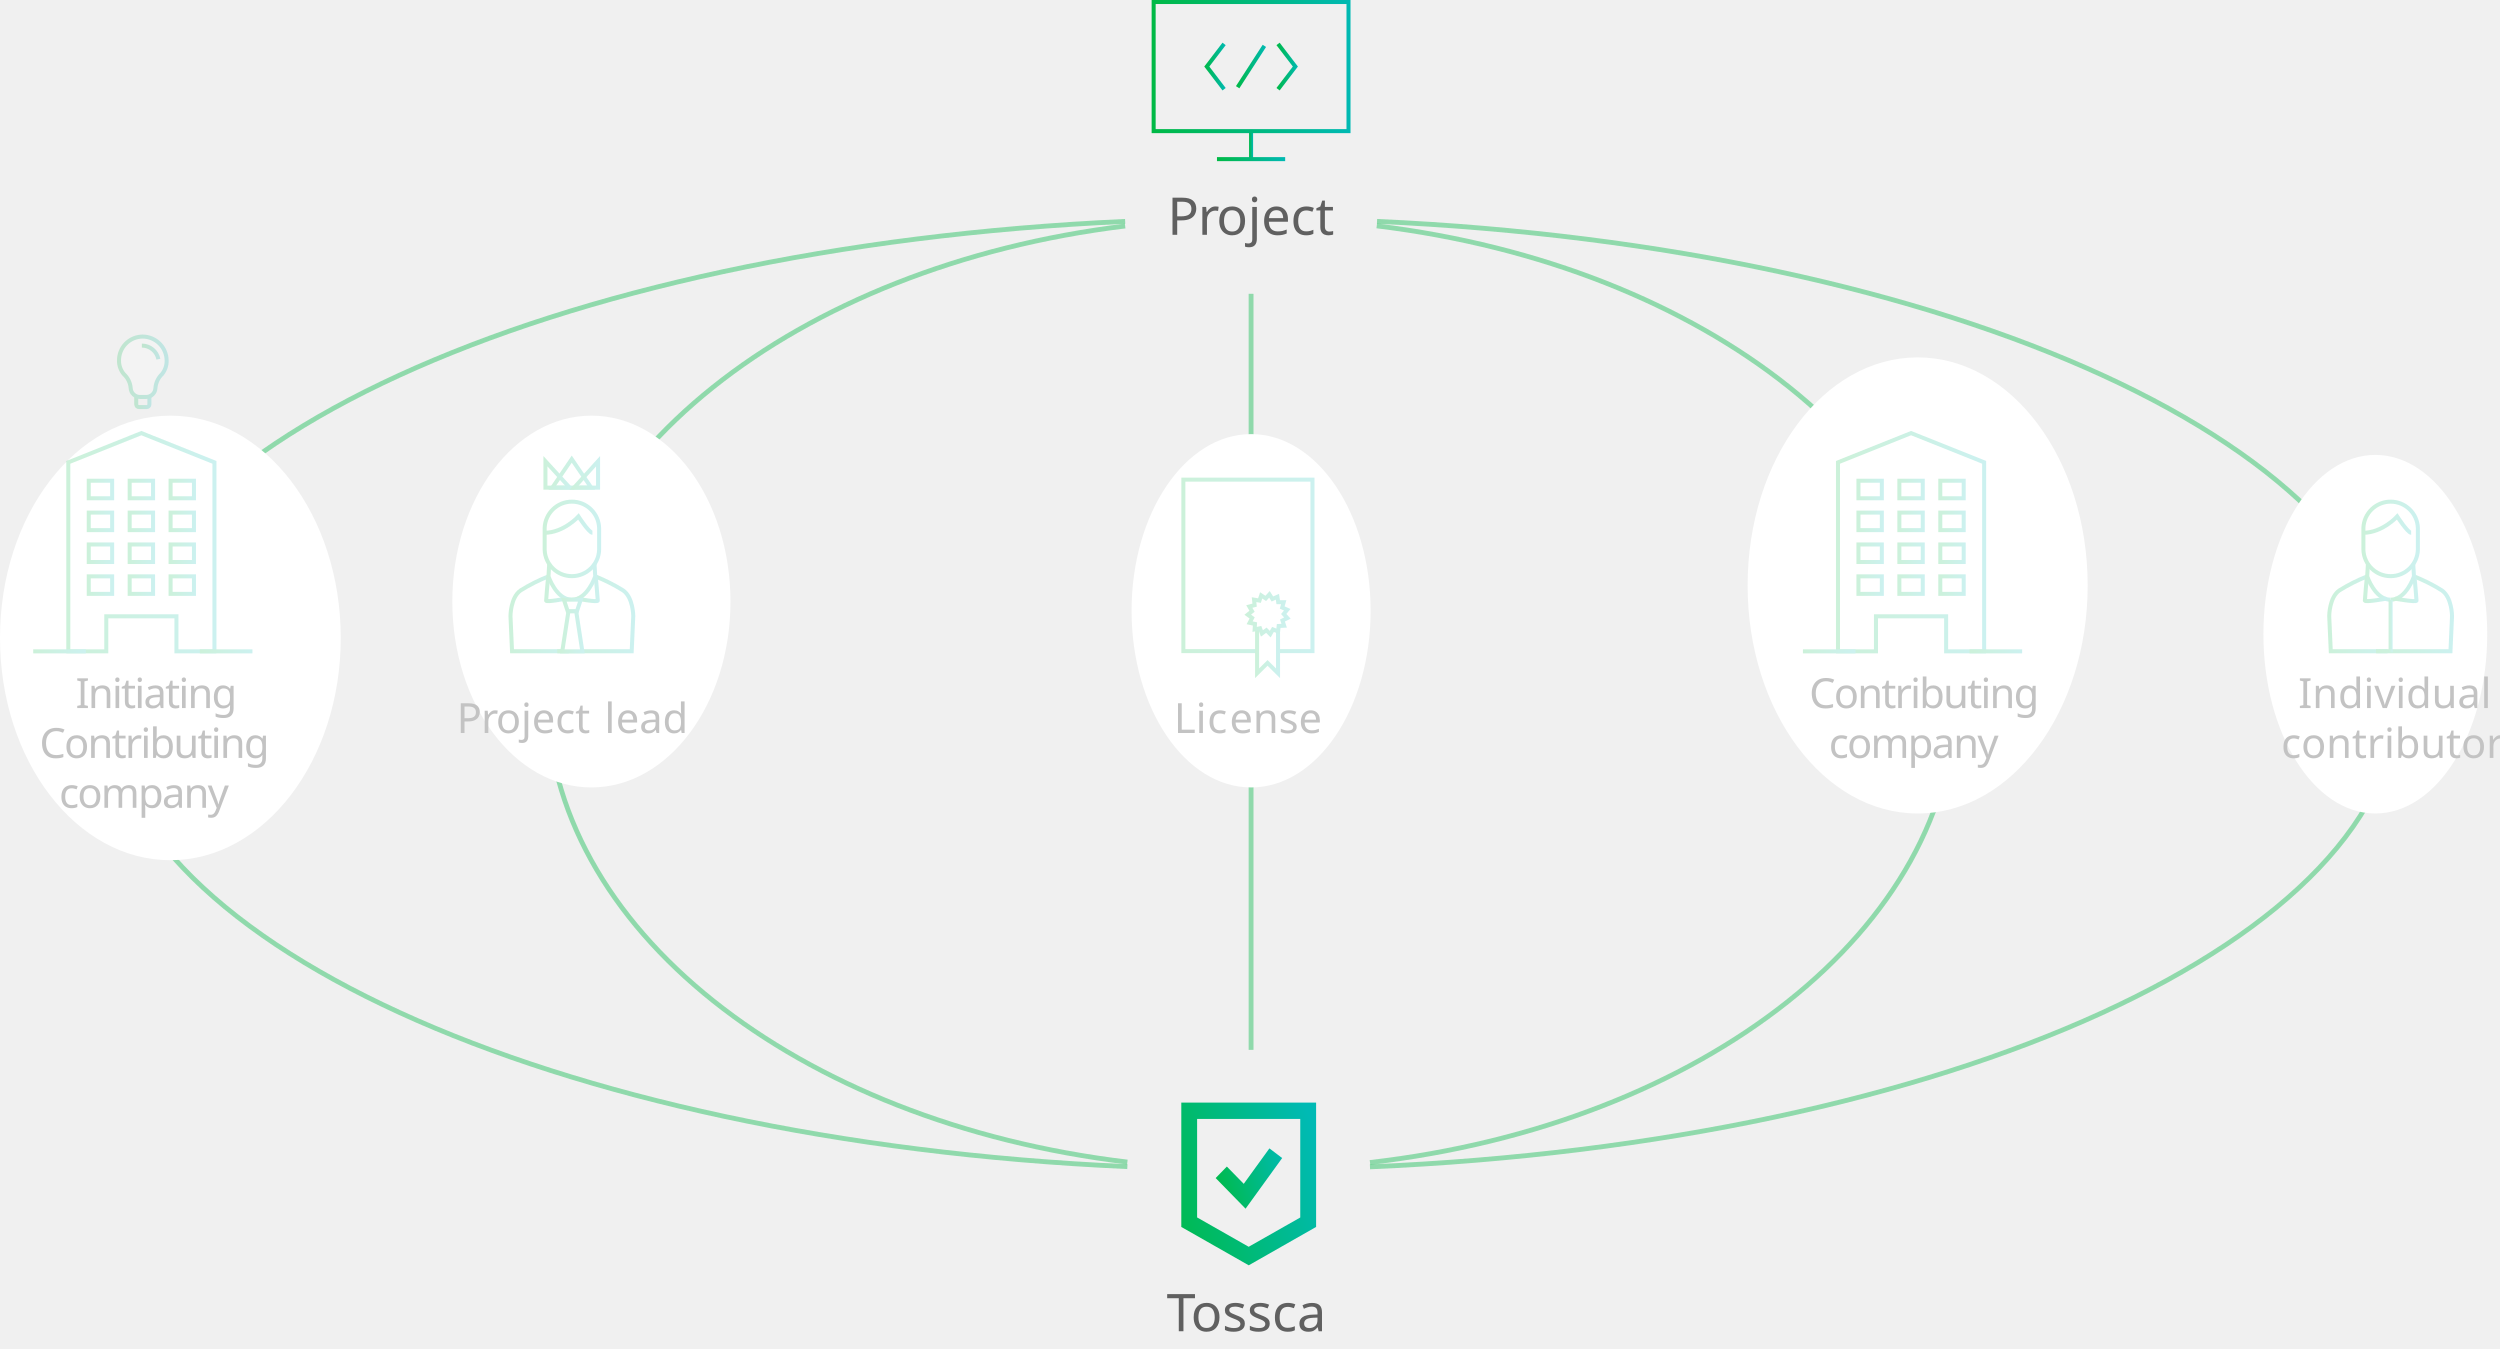
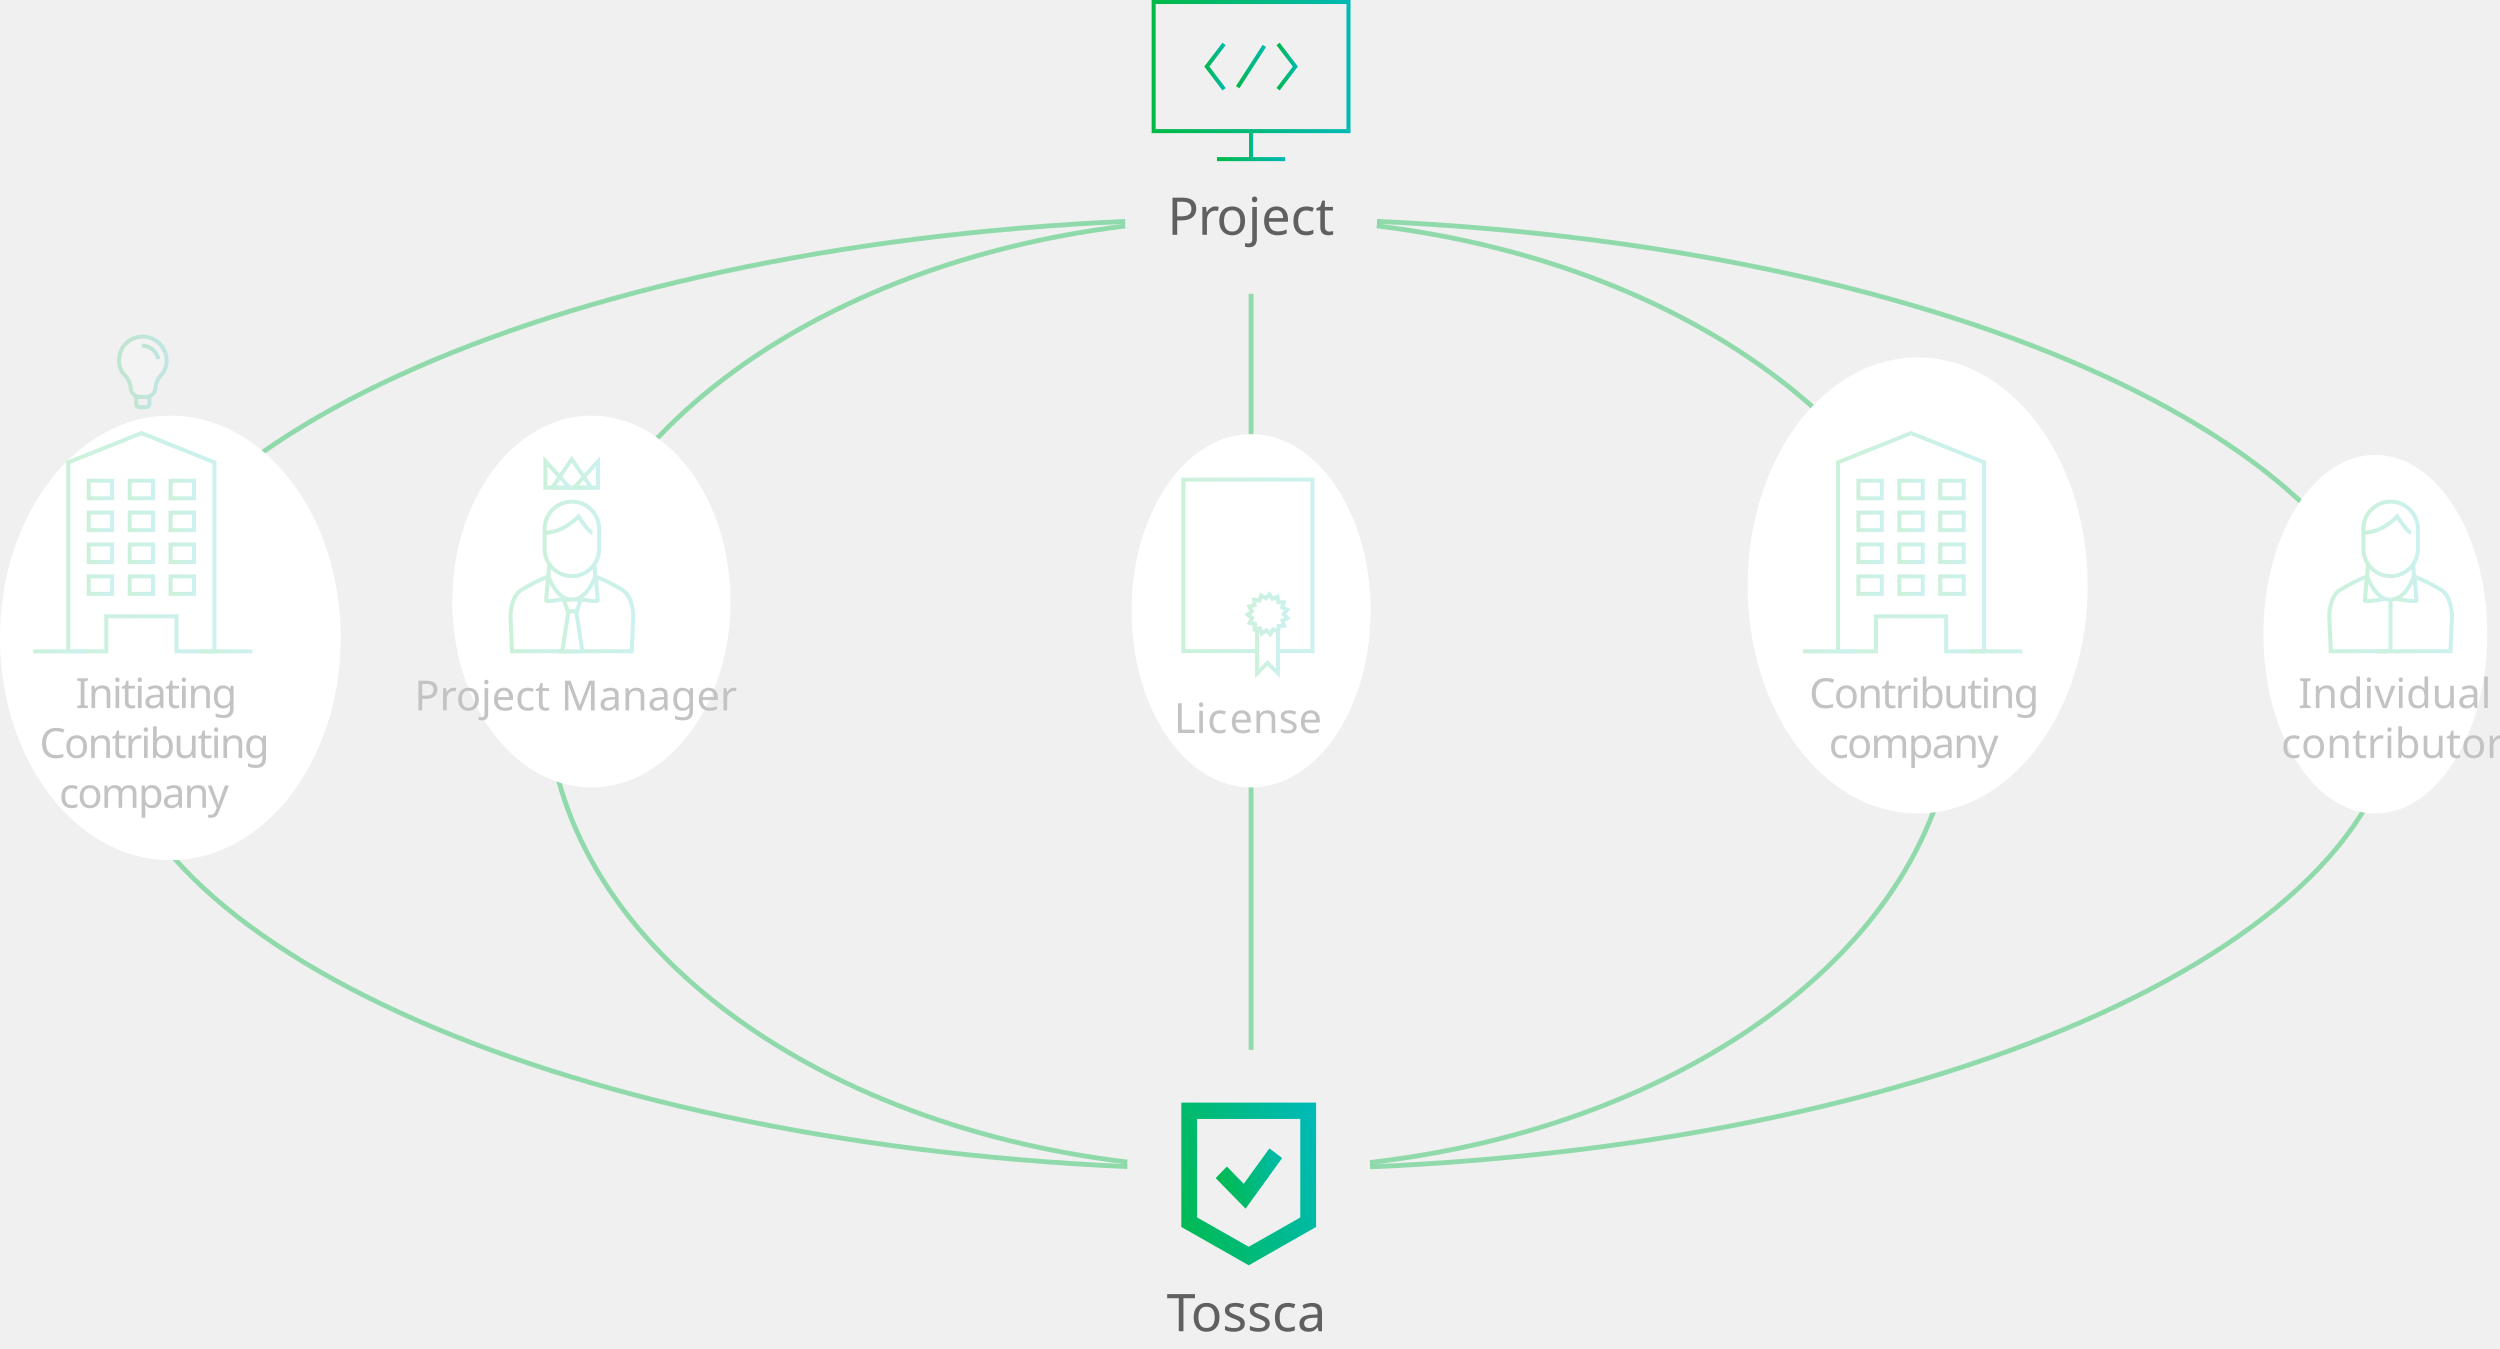
<svg xmlns="http://www.w3.org/2000/svg" xmlns:xlink="http://www.w3.org/1999/xlink" width="931.18" height="502.3" viewBox="0 0 931.18 502.3">
  <defs>
    <linearGradient id="Unbenannter_Verlauf_36" data-name="Unbenannter Verlauf 36" x1="866.82" y1="228.64" x2="889.34" y2="228.64" gradientUnits="userSpaceOnUse">
      <stop offset="0" stop-color="#00b945" />
      <stop offset="1" stop-color="#00b9b3" />
    </linearGradient>
    <linearGradient id="Unbenannter_Verlauf_36-2" x1="884.99" y1="228.64" x2="914.04" y2="228.64" xlink:href="#Unbenannter_Verlauf_36" />
    <linearGradient id="Unbenannter_Verlauf_36-3" x1="880.96" y1="217.01" x2="890.43" y2="217.01" xlink:href="#Unbenannter_Verlauf_36" />
    <linearGradient id="Unbenannter_Verlauf_36-4" x1="890.43" y1="217.01" x2="899.9" y2="217.01" xlink:href="#Unbenannter_Verlauf_36" />
    <linearGradient id="Unbenannter_Verlauf_36-5" x1="889.68" y1="233.18" x2="891.18" y2="233.18" xlink:href="#Unbenannter_Verlauf_36" />
    <linearGradient id="Unbenannter_Verlauf_36-6" x1="879.52" y1="200.73" x2="901.34" y2="200.73" xlink:href="#Unbenannter_Verlauf_36" />
    <linearGradient id="Unbenannter_Verlauf_36-7" x1="880.1" y1="219.81" x2="888.97" y2="219.81" xlink:href="#Unbenannter_Verlauf_36" />
    <linearGradient id="Unbenannter_Verlauf_36-8" x1="891.96" y1="219.81" x2="900.83" y2="219.81" xlink:href="#Unbenannter_Verlauf_36" />
    <linearGradient id="Unbenannter_Verlauf_36-9" x1="880.23" y1="195.18" x2="898.09" y2="195.18" xlink:href="#Unbenannter_Verlauf_36" />
    <linearGradient id="Unbenannter_Verlauf_36-10" x1="691.47" y1="194.2" x2="701.68" y2="194.2" xlink:href="#Unbenannter_Verlauf_36" />
    <linearGradient id="Unbenannter_Verlauf_36-11" x1="706.71" y1="194.2" x2="716.92" y2="194.2" xlink:href="#Unbenannter_Verlauf_36" />
    <linearGradient id="Unbenannter_Verlauf_36-12" x1="721.96" y1="194.2" x2="732.17" y2="194.2" xlink:href="#Unbenannter_Verlauf_36" />
    <linearGradient id="Unbenannter_Verlauf_36-13" x1="691.47" y1="182.33" x2="701.68" y2="182.33" xlink:href="#Unbenannter_Verlauf_36" />
    <linearGradient id="Unbenannter_Verlauf_36-14" x1="706.71" y1="182.33" x2="716.92" y2="182.33" xlink:href="#Unbenannter_Verlauf_36" />
    <linearGradient id="Unbenannter_Verlauf_36-15" x1="721.96" y1="182.33" x2="732.17" y2="182.33" xlink:href="#Unbenannter_Verlauf_36" />
    <linearGradient id="Unbenannter_Verlauf_36-16" x1="691.47" y1="206.07" x2="701.68" y2="206.07" xlink:href="#Unbenannter_Verlauf_36" />
    <linearGradient id="Unbenannter_Verlauf_36-17" x1="706.71" y1="206.07" x2="716.92" y2="206.07" xlink:href="#Unbenannter_Verlauf_36" />
    <linearGradient id="Unbenannter_Verlauf_36-18" x1="721.96" y1="206.07" x2="732.17" y2="206.07" xlink:href="#Unbenannter_Verlauf_36" />
    <linearGradient id="Unbenannter_Verlauf_36-19" x1="691.47" y1="217.94" x2="701.68" y2="217.94" xlink:href="#Unbenannter_Verlauf_36" />
    <linearGradient id="Unbenannter_Verlauf_36-20" x1="706.71" y1="217.94" x2="716.92" y2="217.94" xlink:href="#Unbenannter_Verlauf_36" />
    <linearGradient id="Unbenannter_Verlauf_36-21" x1="721.96" y1="217.94" x2="732.17" y2="217.94" xlink:href="#Unbenannter_Verlauf_36" />
    <linearGradient id="Unbenannter_Verlauf_36-22" x1="683.85" y1="201.94" x2="739.79" y2="201.94" xlink:href="#Unbenannter_Verlauf_36" />
    <linearGradient id="Unbenannter_Verlauf_36-23" x1="671.54" y1="242.61" x2="691.13" y2="242.61" xlink:href="#Unbenannter_Verlauf_36" />
    <linearGradient id="Unbenannter_Verlauf_36-24" x1="733.59" y1="242.61" x2="753.19" y2="242.61" xlink:href="#Unbenannter_Verlauf_36" />
    <linearGradient id="Unbenannter_Verlauf_36-25" x1="189.39" y1="228.64" x2="211.91" y2="228.64" xlink:href="#Unbenannter_Verlauf_36" />
    <linearGradient id="Unbenannter_Verlauf_36-26" x1="207.56" y1="228.64" x2="236.61" y2="228.64" xlink:href="#Unbenannter_Verlauf_36" />
    <linearGradient id="Unbenannter_Verlauf_36-27" x1="203.53" y1="217.01" x2="213" y2="217.01" xlink:href="#Unbenannter_Verlauf_36" />
    <linearGradient id="Unbenannter_Verlauf_36-28" x1="213" y1="217.01" x2="222.47" y2="217.01" xlink:href="#Unbenannter_Verlauf_36" />
    <linearGradient id="Unbenannter_Verlauf_36-29" x1="212.25" y1="233.18" x2="213.75" y2="233.18" xlink:href="#Unbenannter_Verlauf_36" />
    <linearGradient id="Unbenannter_Verlauf_36-30" x1="202.09" y1="200.73" x2="223.91" y2="200.73" xlink:href="#Unbenannter_Verlauf_36" />
    <linearGradient id="Unbenannter_Verlauf_36-31" x1="202.67" y1="219.81" x2="210.97" y2="219.81" xlink:href="#Unbenannter_Verlauf_36" />
    <linearGradient id="Unbenannter_Verlauf_36-32" x1="214.81" y1="219.81" x2="223.4" y2="219.81" xlink:href="#Unbenannter_Verlauf_36" />
    <linearGradient id="Unbenannter_Verlauf_36-33" x1="202.8" y1="195.18" x2="220.66" y2="195.18" xlink:href="#Unbenannter_Verlauf_36" />
    <linearGradient id="Unbenannter_Verlauf_36-34" x1="208.99" y1="225.53" x2="217.36" y2="225.53" xlink:href="#Unbenannter_Verlauf_36" />
    <linearGradient id="Unbenannter_Verlauf_36-35" x1="208.56" y1="235.16" x2="217.79" y2="235.16" xlink:href="#Unbenannter_Verlauf_36" />
    <linearGradient id="Unbenannter_Verlauf_36-36" x1="204.31" y1="176.03" x2="221.62" y2="176.03" xlink:href="#Unbenannter_Verlauf_36" />
    <linearGradient id="Unbenannter_Verlauf_36-37" x1="202.41" y1="176.12" x2="213.9" y2="176.12" xlink:href="#Unbenannter_Verlauf_36" />
    <linearGradient id="Unbenannter_Verlauf_36-38" x1="212.14" y1="176.12" x2="223.51" y2="176.12" xlink:href="#Unbenannter_Verlauf_36" />
    <linearGradient id="Unbenannter_Verlauf_36-39" x1="50.03" y1="148.41" x2="56.37" y2="148.41" xlink:href="#Unbenannter_Verlauf_36" />
    <linearGradient id="Unbenannter_Verlauf_36-40" x1="32.31" y1="194.2" x2="42.52" y2="194.2" xlink:href="#Unbenannter_Verlauf_36" />
    <linearGradient id="Unbenannter_Verlauf_36-41" x1="47.55" y1="194.2" x2="57.76" y2="194.2" xlink:href="#Unbenannter_Verlauf_36" />
    <linearGradient id="Unbenannter_Verlauf_36-42" x1="62.79" y1="194.2" x2="73" y2="194.2" xlink:href="#Unbenannter_Verlauf_36" />
    <linearGradient id="Unbenannter_Verlauf_36-43" x1="32.31" y1="182.33" x2="42.52" y2="182.33" xlink:href="#Unbenannter_Verlauf_36" />
    <linearGradient id="Unbenannter_Verlauf_36-44" x1="47.55" y1="182.33" x2="57.76" y2="182.33" xlink:href="#Unbenannter_Verlauf_36" />
    <linearGradient id="Unbenannter_Verlauf_36-45" x1="62.79" y1="182.33" x2="73" y2="182.33" xlink:href="#Unbenannter_Verlauf_36" />
    <linearGradient id="Unbenannter_Verlauf_36-46" x1="32.31" y1="206.07" x2="42.52" y2="206.07" xlink:href="#Unbenannter_Verlauf_36" />
    <linearGradient id="Unbenannter_Verlauf_36-47" x1="47.55" y1="206.07" x2="57.76" y2="206.07" xlink:href="#Unbenannter_Verlauf_36" />
    <linearGradient id="Unbenannter_Verlauf_36-48" x1="62.79" y1="206.07" x2="73" y2="206.07" xlink:href="#Unbenannter_Verlauf_36" />
    <linearGradient id="Unbenannter_Verlauf_36-49" x1="32.31" y1="217.94" x2="42.52" y2="217.94" xlink:href="#Unbenannter_Verlauf_36" />
    <linearGradient id="Unbenannter_Verlauf_36-50" x1="47.55" y1="217.94" x2="57.76" y2="217.94" xlink:href="#Unbenannter_Verlauf_36" />
    <linearGradient id="Unbenannter_Verlauf_36-51" x1="62.79" y1="217.94" x2="73" y2="217.94" xlink:href="#Unbenannter_Verlauf_36" />
    <linearGradient id="Unbenannter_Verlauf_36-52" x1="24.69" y1="201.94" x2="80.62" y2="201.94" xlink:href="#Unbenannter_Verlauf_36" />
    <linearGradient id="Unbenannter_Verlauf_36-53" x1="12.37" y1="242.61" x2="31.97" y2="242.61" xlink:href="#Unbenannter_Verlauf_36" />
    <linearGradient id="Unbenannter_Verlauf_36-54" x1="74.43" y1="242.61" x2="94.03" y2="242.61" xlink:href="#Unbenannter_Verlauf_36" />
    <linearGradient id="Unbenannter_Verlauf_36-55" x1="43.58" y1="136.61" x2="62.82" y2="136.61" xlink:href="#Unbenannter_Verlauf_36" />
    <linearGradient id="Unbenannter_Verlauf_36-56" x1="52.81" y1="130.95" x2="59.72" y2="130.95" xlink:href="#Unbenannter_Verlauf_36" />
    <linearGradient id="Unbenannter_Verlauf_36-57" x1="440.02" y1="210.59" x2="489.6" y2="210.59" xlink:href="#Unbenannter_Verlauf_36" />
    <linearGradient id="Unbenannter_Verlauf_36-58" x1="467.48" y1="241.63" x2="476.78" y2="241.63" xlink:href="#Unbenannter_Verlauf_36" />
    <linearGradient id="Unbenannter_Verlauf_36-59" x1="463.51" y1="228.79" x2="480.73" y2="228.79" xlink:href="#Unbenannter_Verlauf_36" />
    <linearGradient id="Unbenannter_Verlauf_36-60" x1="460.36" y1="24.79" x2="471.57" y2="24.79" xlink:href="#Unbenannter_Verlauf_36" />
    <linearGradient id="Unbenannter_Verlauf_36-61" x1="448.55" y1="24.79" x2="456.54" y2="24.79" xlink:href="#Unbenannter_Verlauf_36" />
    <linearGradient id="Unbenannter_Verlauf_36-62" x1="475.45" y1="24.79" x2="483.43" y2="24.79" xlink:href="#Unbenannter_Verlauf_36" />
    <linearGradient id="Unbenannter_Verlauf_36-63" x1="465.24" y1="53.83" x2="466.74" y2="53.83" xlink:href="#Unbenannter_Verlauf_36" />
    <linearGradient id="Unbenannter_Verlauf_36-64" x1="453.29" y1="59.27" x2="478.69" y2="59.27" xlink:href="#Unbenannter_Verlauf_36" />
    <linearGradient id="Unbenannter_Verlauf_36-65" x1="428.95" y1="24.79" x2="503.03" y2="24.79" xlink:href="#Unbenannter_Verlauf_36" />
    <clipPath id="clip-path">
      <path d="M445.89,453.46v-36.7h38.42v36.72L465.1,464.39ZM440,410.69V457l25.12,14.29L490.21,457V410.69Z" fill="none" />
    </clipPath>
    <linearGradient id="Unbenannter_Verlauf_3" data-name="Unbenannter Verlauf 3" x1="-306.5" y1="274.66" x2="-303.56" y2="274.66" gradientTransform="translate(5213.72 -7472.46) rotate(-17.01) scale(22.49)" gradientUnits="userSpaceOnUse">
      <stop offset="0" stop-color="#00ba45" />
      <stop offset="1" stop-color="#00bab4" />
    </linearGradient>
    <clipPath id="clip-path-2">
      <polygon points="463.94 450.2 452.8 438.79 456.97 434.51 463.26 440.95 472.82 427.74 477.57 431.34 463.94 450.2" fill="none" />
    </clipPath>
    <linearGradient id="Unbenannter_Verlauf_3-2" x1="-269.93" y1="296.78" x2="-267.01" y2="296.78" gradientTransform="matrix(9.92, -3.03, 3.03, 9.92, 2230.35, -3318.87)" xlink:href="#Unbenannter_Verlauf_3" />
  </defs>
  <g id="Ebene_2" data-name="Ebene 2">
    <g id="roles">
      <g id="paths-background">
        <path d="M510.28,434.62c215.2-9.18,383.05-84.55,383.05-176.16,0-91.24-166.49-166.36-380.43-176" fill="none" stroke="#efefef" />
        <path d="M510.28,433c123.75-14.21,218-87,218-174.58,0-87-93-159.39-215.48-174.29" fill="none" stroke="#efefef" />
        <path d="M419.09,84.19C296.63,99.12,203.73,171.46,203.73,258.46c0,87.19,93.31,159.67,216.18,174.37" fill="none" stroke="#efefef" />
        <path d="M419.09,82.42c-213.95,9.68-380.44,84.8-380.44,176S205.57,425,419.91,434.54" fill="none" stroke="#efefef" />
        <line x1="465.99" y1="109.43" x2="465.99" y2="391.04" fill="none" stroke="#efefef" />
      </g>
      <g id="individual">
        <path id="individual-path" d="M510.28,434.62c215.2-9.18,383.05-84.55,383.05-176.16,0-91.24-166.49-166.36-380.43-176" fill="none" stroke="#00b945" stroke-miterlimit="10" stroke-width="1.81" opacity="0.4" />
        <g id="individual-illu">
          <path d="M884.74,303c23,0,41.68-29.9,41.68-66.78s-18.66-66.78-41.68-66.78-41.68,29.9-41.68,66.78S861.72,303,884.74,303" fill="#fff" />
          <text transform="translate(856.02 263.73)" font-size="15.48" fill="#c3c3c3" font-family="WorkSans-Light, Work Sans">Individual<tspan x="-6.35" y="18.58">contributor</tspan>
          </text>
          <g opacity="0.2">
            <g>
              <path d="M889.34,242.57H868.15l-.58-13.09s0-7,3.82-9.6a65.81,65.81,0,0,1,10.34-5.21" fill="none" stroke-miterlimit="10" stroke-width="1.5" stroke="url(#Unbenannter_Verlauf_36)" />
              <path d="M885,242.57h27.73l.58-13.09s0-7-3.82-9.6a65.81,65.81,0,0,0-10.34-5.21" fill="none" stroke-miterlimit="10" stroke-width="1.5" stroke="url(#Unbenannter_Verlauf_36-2)" />
              <path d="M882,209.93l-.29,4.74s2.9,8.71,8.71,8.71" fill="none" stroke-miterlimit="10" stroke-width="1.5" stroke="url(#Unbenannter_Verlauf_36-3)" />
              <path d="M898.85,209.93l.29,4.74s-2.9,8.71-8.71,8.71" fill="none" stroke-miterlimit="10" stroke-width="1.5" stroke="url(#Unbenannter_Verlauf_36-4)" />
              <line x1="890.43" y1="223.38" x2="890.43" y2="242.98" fill="none" stroke-miterlimit="10" stroke-width="1.5" stroke="url(#Unbenannter_Verlauf_36-5)" />
              <path d="M900.59,204.77v-8.09h0a10.15,10.15,0,0,0-20.29,0h0v8.09h0a10.15,10.15,0,0,0,20.29,0Z" fill="none" stroke-miterlimit="10" stroke-width="1.5" stroke="url(#Unbenannter_Verlauf_36-6)" />
              <path d="M881.58,215s-.73,8-.73,8.71,8-.73,8-.73" fill="none" stroke-miterlimit="10" stroke-width="1.5" stroke="url(#Unbenannter_Verlauf_36-7)" />
              <path d="M899.35,215s.73,8,.73,8.71-8-.73-8-.73" fill="none" stroke-miterlimit="10" stroke-width="1.5" stroke="url(#Unbenannter_Verlauf_36-8)" />
              <path d="M880.23,198.45c7.15,0,12.66-6.08,12.66-6.08s3.95,6.08,5.2,6.08" fill="none" stroke-miterlimit="10" stroke-width="1.5" stroke="url(#Unbenannter_Verlauf_36-9)" />
            </g>
          </g>
        </g>
      </g>
      <g id="contrib-company">
        <path id="contrib-company-path" d="M510.28,433c123.75-14.21,218-87,218-174.58,0-87-93-159.39-215.48-174.29" fill="none" stroke="#00b945" stroke-miterlimit="10" stroke-width="1.81" opacity="0.4" />
        <g id="contrib-company-illu">
          <path d="M714.27,303c35,0,63.33-38,63.33-84.94s-28.35-84.94-63.33-84.94-63.33,38-63.33,84.94S679.3,303,714.27,303" fill="#fff" />
          <text transform="translate(673.89 263.73)" font-size="15.48" fill="#c3c3c3" font-family="WorkSans-Light, Work Sans">
            <tspan letter-spacing="-0.04em">Contributing</tspan>
            <tspan x="7.29" y="18.58" letter-spacing="-0.04em">company</tspan>
            <tspan x="70.61" y="18.58"> </tspan>
          </text>
          <g opacity="0.2">
            <g>
              <rect x="692.22" y="190.93" width="8.71" height="6.53" fill="none" stroke-miterlimit="10" stroke-width="1.5" stroke="url(#Unbenannter_Verlauf_36-10)" />
              <rect x="707.46" y="190.93" width="8.71" height="6.53" fill="none" stroke-miterlimit="10" stroke-width="1.5" stroke="url(#Unbenannter_Verlauf_36-11)" />
              <rect x="722.71" y="190.93" width="8.71" height="6.53" fill="none" stroke-miterlimit="10" stroke-width="1.5" stroke="url(#Unbenannter_Verlauf_36-12)" />
              <rect x="692.22" y="179.06" width="8.71" height="6.53" fill="none" stroke-miterlimit="10" stroke-width="1.5" stroke="url(#Unbenannter_Verlauf_36-13)" />
              <rect x="707.46" y="179.06" width="8.71" height="6.53" fill="none" stroke-miterlimit="10" stroke-width="1.5" stroke="url(#Unbenannter_Verlauf_36-14)" />
              <rect x="722.71" y="179.06" width="8.71" height="6.53" fill="none" stroke-miterlimit="10" stroke-width="1.5" stroke="url(#Unbenannter_Verlauf_36-15)" />
              <rect x="692.22" y="202.8" width="8.71" height="6.53" fill="none" stroke-miterlimit="10" stroke-width="1.5" stroke="url(#Unbenannter_Verlauf_36-16)" />
              <rect x="707.46" y="202.8" width="8.71" height="6.53" fill="none" stroke-miterlimit="10" stroke-width="1.5" stroke="url(#Unbenannter_Verlauf_36-17)" />
              <rect x="722.71" y="202.8" width="8.71" height="6.53" fill="none" stroke-miterlimit="10" stroke-width="1.5" stroke="url(#Unbenannter_Verlauf_36-18)" />
              <rect x="692.22" y="214.67" width="8.71" height="6.53" fill="none" stroke-miterlimit="10" stroke-width="1.5" stroke="url(#Unbenannter_Verlauf_36-19)" />
              <rect x="707.46" y="214.67" width="8.71" height="6.53" fill="none" stroke-miterlimit="10" stroke-width="1.5" stroke="url(#Unbenannter_Verlauf_36-20)" />
              <rect x="722.71" y="214.67" width="8.71" height="6.53" fill="none" stroke-miterlimit="10" stroke-width="1.5" stroke="url(#Unbenannter_Verlauf_36-21)" />
              <polygon points="739.04 172.21 711.82 161.32 684.6 172.21 684.6 242.61 698.75 242.61 698.75 229.55 724.88 229.55 724.88 242.61 725.02 242.61 739.04 242.61 739.04 172.21" fill="none" stroke-miterlimit="10" stroke-width="1.5" stroke="url(#Unbenannter_Verlauf_36-22)" />
              <line x1="691.13" y1="242.61" x2="671.54" y2="242.61" fill="none" stroke-miterlimit="10" stroke-width="1.5" stroke="url(#Unbenannter_Verlauf_36-23)" />
              <line x1="753.19" y1="242.61" x2="733.59" y2="242.61" fill="none" stroke-miterlimit="10" stroke-width="1.5" stroke="url(#Unbenannter_Verlauf_36-24)" />
            </g>
          </g>
        </g>
      </g>
      <g id="governance">
        <path id="governance-path" d="M419.91,432.84C297,418.13,203.73,345.65,203.73,258.46c0-87,92.9-159.34,215.36-174.28" fill="none" stroke="#00b945" stroke-miterlimit="10" stroke-width="1.81" opacity="0.4" />
        <g id="governance-illu">
          <path d="M220.28,293.3c28.61,0,51.8-31,51.8-69.24s-23.19-69.24-51.8-69.24-51.8,31-51.8,69.24,23.19,69.24,51.8,69.24" fill="#fff" />
-           <text transform="translate(170.13 273.02)" font-size="15.48" fill="#c3c3c3" font-family="WorkSans-Light, Work Sans">P<tspan x="9.09" y="0" letter-spacing="-0.02em">r</tspan>
-             <tspan x="14.59" y="0" letter-spacing="0em">oject </tspan>
-             <tspan x="55.04" y="0" letter-spacing="0em">l</tspan>
-             <tspan x="59.24" y="0">ead</tspan>
+           <text font-size="15.48" id="text185" style="font-style:normal;font-variant:normal;font-weight:normal;font-stretch:normal;font-size:15.48px;line-height:125%;font-family:WorkSans-Light, 'Work Sans';-inkscape-font-specification:'WorkSans-Light, Work Sans, Normal';text-align:start;writing-mode:lr-tb;text-anchor:start;fill:#c3c3c3" x="154.353" y="264.605">
+             <tspan id="tspan3678" x="154.353" y="264.605">Project Manager</tspan>
          </text>
          <g opacity="0.2">
            <g>
              <path d="M211.91,242.57H190.72l-.58-13.09s0-7,3.82-9.6a65.81,65.81,0,0,1,10.34-5.21" fill="none" stroke-miterlimit="10" stroke-width="1.5" stroke="url(#Unbenannter_Verlauf_36-25)" />
              <path d="M207.56,242.57h27.73l.58-13.09s0-7-3.82-9.6a65.81,65.81,0,0,0-10.34-5.21" fill="none" stroke-miterlimit="10" stroke-width="1.5" stroke="url(#Unbenannter_Verlauf_36-26)" />
              <path d="M204.58,209.93l-.29,4.74s2.9,8.71,8.71,8.71" fill="none" stroke-miterlimit="10" stroke-width="1.5" stroke="url(#Unbenannter_Verlauf_36-27)" />
              <path d="M221.42,209.93l.29,4.74s-2.9,8.71-8.71,8.71" fill="none" stroke-miterlimit="10" stroke-width="1.5" stroke="url(#Unbenannter_Verlauf_36-28)" />
              <line x1="213" y1="223.38" x2="213" y2="242.98" fill="none" stroke-miterlimit="10" stroke-width="1.5" stroke="url(#Unbenannter_Verlauf_36-29)" />
              <path d="M223.16,204.77v-8.09h0a10.15,10.15,0,0,0-20.29,0h0v8.09h0a10.15,10.15,0,0,0,20.29,0Z" fill="none" stroke-miterlimit="10" stroke-width="1.5" stroke="url(#Unbenannter_Verlauf_36-30)" />
              <path d="M204.15,215s-.73,8-.73,8.71,7.4-.73,7.4-.73" fill="none" stroke-miterlimit="10" stroke-width="1.5" stroke="url(#Unbenannter_Verlauf_36-31)" />
              <path d="M221.92,215s.73,8,.73,8.71S215,223,215,223" fill="none" stroke-miterlimit="10" stroke-width="1.5" stroke="url(#Unbenannter_Verlauf_36-32)" />
              <path d="M202.8,198.45c7.15,0,12.66-6.08,12.66-6.08s3.95,6.08,5.2,6.08" fill="none" stroke-miterlimit="10" stroke-width="1.5" stroke="url(#Unbenannter_Verlauf_36-33)" />
              <polygon points="216.32 223.36 210.03 223.36 211.47 227.71 214.88 227.71 216.32 223.36" fill="#fff" />
              <polygon points="216.32 223.36 210.03 223.36 211.47 227.71 214.88 227.71 216.32 223.36" fill="none" stroke-miterlimit="10" stroke-width="1.5" stroke="url(#Unbenannter_Verlauf_36-34)" />
              <polygon points="211.73 227.71 209.43 242.61 216.91 242.61 214.62 227.71 211.73 227.71" fill="#fff" />
              <polygon points="211.73 227.71 209.43 242.61 216.91 242.61 214.62 227.71 211.73 227.71" fill="none" stroke-miterlimit="10" stroke-width="1.5" stroke="url(#Unbenannter_Verlauf_36-35)" />
              <polygon points="212.96 171.02 205.73 181.63 220.2 181.63 212.96 171.02" fill="none" stroke-miterlimit="10" stroke-width="1.5" stroke="url(#Unbenannter_Verlauf_36-36)" />
              <polygon points="203.16 171.79 203.16 181.63 212.19 181.63 203.16 171.79" fill="none" stroke-miterlimit="10" stroke-width="1.5" stroke="url(#Unbenannter_Verlauf_36-37)" />
              <polygon points="222.76 171.8 222.76 181.63 213.84 181.63 222.76 171.8" fill="none" stroke-miterlimit="10" stroke-width="1.5" stroke="url(#Unbenannter_Verlauf_36-38)" />
            </g>
          </g>
        </g>
      </g>
      <g id="init-company">
        <path id="init-company-path" d="M419.91,434.54C205.57,425,38.65,349.82,38.65,258.46s166.49-166.37,380.44-176" fill="none" stroke="#00b945" stroke-miterlimit="10" stroke-width="1.81" opacity="0.4" />
        <g id="init-company-illu">
          <path d="M63.46,320.4c35,0,63.46-37.07,63.46-82.79s-28.41-82.79-63.46-82.79S0,191.88,0,237.61,28.41,320.4,63.46,320.4" fill="#fff" />
          <text transform="translate(28.14 263.73)" font-size="15.48" fill="#c3c3c3" font-family="WorkSans-Light, Work Sans">
            <tspan letter-spacing="-0.04em">Initiating<tspan x="-13.42" y="18.58">Contributing</tspan>
            </tspan>
            <tspan x="-6.12" y="37.16" letter-spacing="-0.04em">company</tspan>
            <tspan x="57.19" y="37.16"> </tspan>
          </text>
          <g opacity="0.2">
            <path d="M51.75,145.27a1,1,0,0,0-1,1v4.35a1,1,0,0,0,1,1h2.9a1,1,0,0,0,1-1v-4.35a1,1,0,0,0-1-1Z" fill="none" stroke-miterlimit="10" stroke-width="1.5" stroke="url(#Unbenannter_Verlauf_36-39)" />
            <g>
              <rect x="33.06" y="190.93" width="8.71" height="6.53" fill="none" stroke-miterlimit="10" stroke-width="1.5" stroke="url(#Unbenannter_Verlauf_36-40)" />
              <rect x="48.3" y="190.93" width="8.71" height="6.53" fill="none" stroke-miterlimit="10" stroke-width="1.5" stroke="url(#Unbenannter_Verlauf_36-41)" />
              <rect x="63.54" y="190.93" width="8.71" height="6.53" fill="none" stroke-miterlimit="10" stroke-width="1.5" stroke="url(#Unbenannter_Verlauf_36-42)" />
              <rect x="33.06" y="179.06" width="8.71" height="6.53" fill="none" stroke-miterlimit="10" stroke-width="1.5" stroke="url(#Unbenannter_Verlauf_36-43)" />
              <rect x="48.3" y="179.06" width="8.71" height="6.53" fill="none" stroke-miterlimit="10" stroke-width="1.5" stroke="url(#Unbenannter_Verlauf_36-44)" />
              <rect x="63.54" y="179.06" width="8.71" height="6.53" fill="none" stroke-miterlimit="10" stroke-width="1.5" stroke="url(#Unbenannter_Verlauf_36-45)" />
              <rect x="33.06" y="202.8" width="8.71" height="6.53" fill="none" stroke-miterlimit="10" stroke-width="1.5" stroke="url(#Unbenannter_Verlauf_36-46)" />
              <rect x="48.3" y="202.8" width="8.71" height="6.53" fill="none" stroke-miterlimit="10" stroke-width="1.5" stroke="url(#Unbenannter_Verlauf_36-47)" />
              <rect x="63.54" y="202.8" width="8.71" height="6.53" fill="none" stroke-miterlimit="10" stroke-width="1.5" stroke="url(#Unbenannter_Verlauf_36-48)" />
              <rect x="33.06" y="214.67" width="8.71" height="6.53" fill="none" stroke-miterlimit="10" stroke-width="1.5" stroke="url(#Unbenannter_Verlauf_36-49)" />
              <rect x="48.3" y="214.67" width="8.71" height="6.53" fill="none" stroke-miterlimit="10" stroke-width="1.5" stroke="url(#Unbenannter_Verlauf_36-50)" />
              <rect x="63.54" y="214.67" width="8.71" height="6.53" fill="none" stroke-miterlimit="10" stroke-width="1.5" stroke="url(#Unbenannter_Verlauf_36-51)" />
              <polygon points="79.87 172.21 52.65 161.32 25.44 172.21 25.44 242.61 39.59 242.61 39.59 229.55 65.72 229.55 65.72 242.61 65.86 242.61 79.87 242.61 79.87 172.21" fill="none" stroke-miterlimit="10" stroke-width="1.5" stroke="url(#Unbenannter_Verlauf_36-52)" />
              <line x1="31.97" y1="242.61" x2="12.37" y2="242.61" fill="none" stroke-miterlimit="10" stroke-width="1.5" stroke="url(#Unbenannter_Verlauf_36-53)" />
              <line x1="94.03" y1="242.61" x2="74.43" y2="242.61" fill="none" stroke-miterlimit="10" stroke-width="1.5" stroke="url(#Unbenannter_Verlauf_36-54)" />
            </g>
            <path d="M53.12,125.36a8.83,8.83,0,0,0-8.79,8.94,7.64,7.64,0,0,0,1.84,5.1,7.81,7.81,0,0,1,2.5,5.11,3.46,3.46,0,0,0,3.55,3.35h2.13a3.46,3.46,0,0,0,3.55-3.35,8,8,0,0,1,2.45-5.16,7.69,7.69,0,0,0,1.72-5.05,9,9,0,0,0-9-8.94" fill="#fff" />
            <path d="M53.12,125.36a8.83,8.83,0,0,0-8.79,8.94,7.64,7.64,0,0,0,1.84,5.1,7.81,7.81,0,0,1,2.5,5.11,3.46,3.46,0,0,0,3.55,3.35h2.13a3.46,3.46,0,0,0,3.55-3.35,8,8,0,0,1,2.45-5.16,7.69,7.69,0,0,0,1.72-5.05A9,9,0,0,0,53.12,125.36Z" fill="none" stroke-miterlimit="10" stroke-width="1.5" stroke="url(#Unbenannter_Verlauf_36-55)" />
            <path d="M59,133.79a6.29,6.29,0,0,0-6.17-5.07" fill="none" stroke-miterlimit="10" stroke-width="1.5" stroke="url(#Unbenannter_Verlauf_36-56)" />
          </g>
        </g>
      </g>
      <g id="license">
        <line id="license-path" x1="465.99" y1="391.04" x2="465.99" y2="109.43" fill="none" stroke="#00b945" stroke-miterlimit="10" stroke-width="1.81" opacity="0.4" />
        <g id="license-illu">
          <path d="M466,293.3c24.59,0,44.52-29.46,44.52-65.81S490.58,161.69,466,161.69s-44.52,29.46-44.52,65.81S441.41,293.3,466,293.3" fill="#fff" />
          <text transform="translate(437.27 273.02)" font-size="15.48" fill="#c3c3c3" font-family="WorkSans-Light, Work Sans">Li<tspan x="12.4" y="0" letter-spacing="-0.01em">c</tspan>
            <tspan x="20.69" y="0">ense</tspan>
          </text>
          <g opacity="0.2">
            <g>
              <rect x="440.77" y="178.65" width="48.09" height="63.87" fill="none" stroke-miterlimit="10" stroke-width="1.5" stroke="url(#Unbenannter_Verlauf_36-57)" />
              <polygon points="468.23 231.43 468.23 250.78 472.13 246.91 476.03 250.78 476.03 231.43 468.23 231.43" fill="#fff" />
              <polygon points="468.23 231.43 468.23 250.78 472.13 246.91 476.03 250.78 476.03 231.43 468.23 231.43" fill="none" stroke-miterlimit="10" stroke-width="1.5" stroke="url(#Unbenannter_Verlauf_36-58)" />
              <polygon points="478.15 228.69 479.52 230.21 477.69 231.12 478.31 233.07 476.27 233.16 476.05 235.19 474.15 234.44 473.12 236.2 471.69 234.74 470.03 235.94 469.32 234.02 467.32 234.44 467.44 232.4 465.45 231.97 466.39 230.16 464.75 228.95 466.35 227.68 465.33 225.91 467.31 225.4 467.1 223.36 469.12 223.7 469.76 221.76 471.46 222.89 472.83 221.38 473.93 223.1 475.8 222.28 476.1 224.3 478.14 224.31 477.59 226.28 479.46 227.11 478.15 228.69" fill="#fff" />
              <polygon points="478.15 228.69 479.52 230.21 477.69 231.12 478.31 233.07 476.27 233.16 476.05 235.19 474.15 234.44 473.12 236.2 471.69 234.74 470.03 235.94 469.32 234.02 467.32 234.44 467.44 232.4 465.45 231.97 466.39 230.16 464.75 228.95 466.35 227.68 465.33 225.91 467.31 225.4 467.1 223.36 469.12 223.7 469.76 221.76 471.46 222.89 472.83 221.38 473.93 223.1 475.8 222.28 476.1 224.3 478.14 224.31 477.59 226.28 479.46 227.11 478.15 228.69" fill="none" stroke-miterlimit="10" stroke-width="1.5" stroke="url(#Unbenannter_Verlauf_36-59)" />
            </g>
          </g>
        </g>
      </g>
      <g id="project-illu">
        <text transform="translate(434.85 87.46)" font-size="19.36" fill="#606060" font-family="WorkSans-Light, Work Sans">P<tspan x="11.36" y="0" letter-spacing="-0.02em">r</tspan>
          <tspan x="18.23" y="0">oject</tspan>
        </text>
        <line x1="470.94" y1="17.09" x2="460.99" y2="32.49" fill="none" stroke-miterlimit="10" stroke-width="1.5" stroke="url(#Unbenannter_Verlauf_36-60)" />
        <polyline points="455.94 33.23 449.5 24.79 455.94 16.36" fill="none" stroke-miterlimit="10" stroke-width="1.5" stroke="url(#Unbenannter_Verlauf_36-61)" />
        <polyline points="476.04 33.23 482.49 24.79 476.04 16.36" fill="none" stroke-miterlimit="10" stroke-width="1.5" stroke="url(#Unbenannter_Verlauf_36-62)" />
        <line x1="465.99" y1="48.38" x2="465.99" y2="59.27" fill="none" stroke-miterlimit="10" stroke-width="1.5" stroke="url(#Unbenannter_Verlauf_36-63)" />
        <line x1="478.69" y1="59.27" x2="453.29" y2="59.27" fill="none" stroke-miterlimit="10" stroke-width="1.5" stroke="url(#Unbenannter_Verlauf_36-64)" />
        <rect x="429.7" y="0.75" width="72.58" height="48.09" fill="none" stroke-miterlimit="10" stroke-width="1.5" stroke="url(#Unbenannter_Verlauf_36-65)" />
      </g>
      <g id="tossca">
        <text transform="translate(434.55 495.85)" font-size="19.36" fill="#606060" font-family="WorkSans-Light, Work Sans">
          <tspan letter-spacing="-0.11em">T</tspan>
          <tspan x="9" y="0">ossca</tspan>
        </text>
        <g id="tossca-2" data-name="tossca">
          <g clip-path="url(#clip-path)">
            <polygon points="423.44 415.87 485.92 396.3 506.75 466.12 444.28 485.71 423.44 415.87" fill="url(#Unbenannter_Verlauf_3)" />
          </g>
          <g clip-path="url(#clip-path-2)">
            <polygon points="446.67 429.64 475.45 420.62 483.7 448.28 454.91 457.3 446.67 429.64" fill="url(#Unbenannter_Verlauf_3-2)" />
          </g>
        </g>
      </g>
    </g>
  </g>
</svg>
